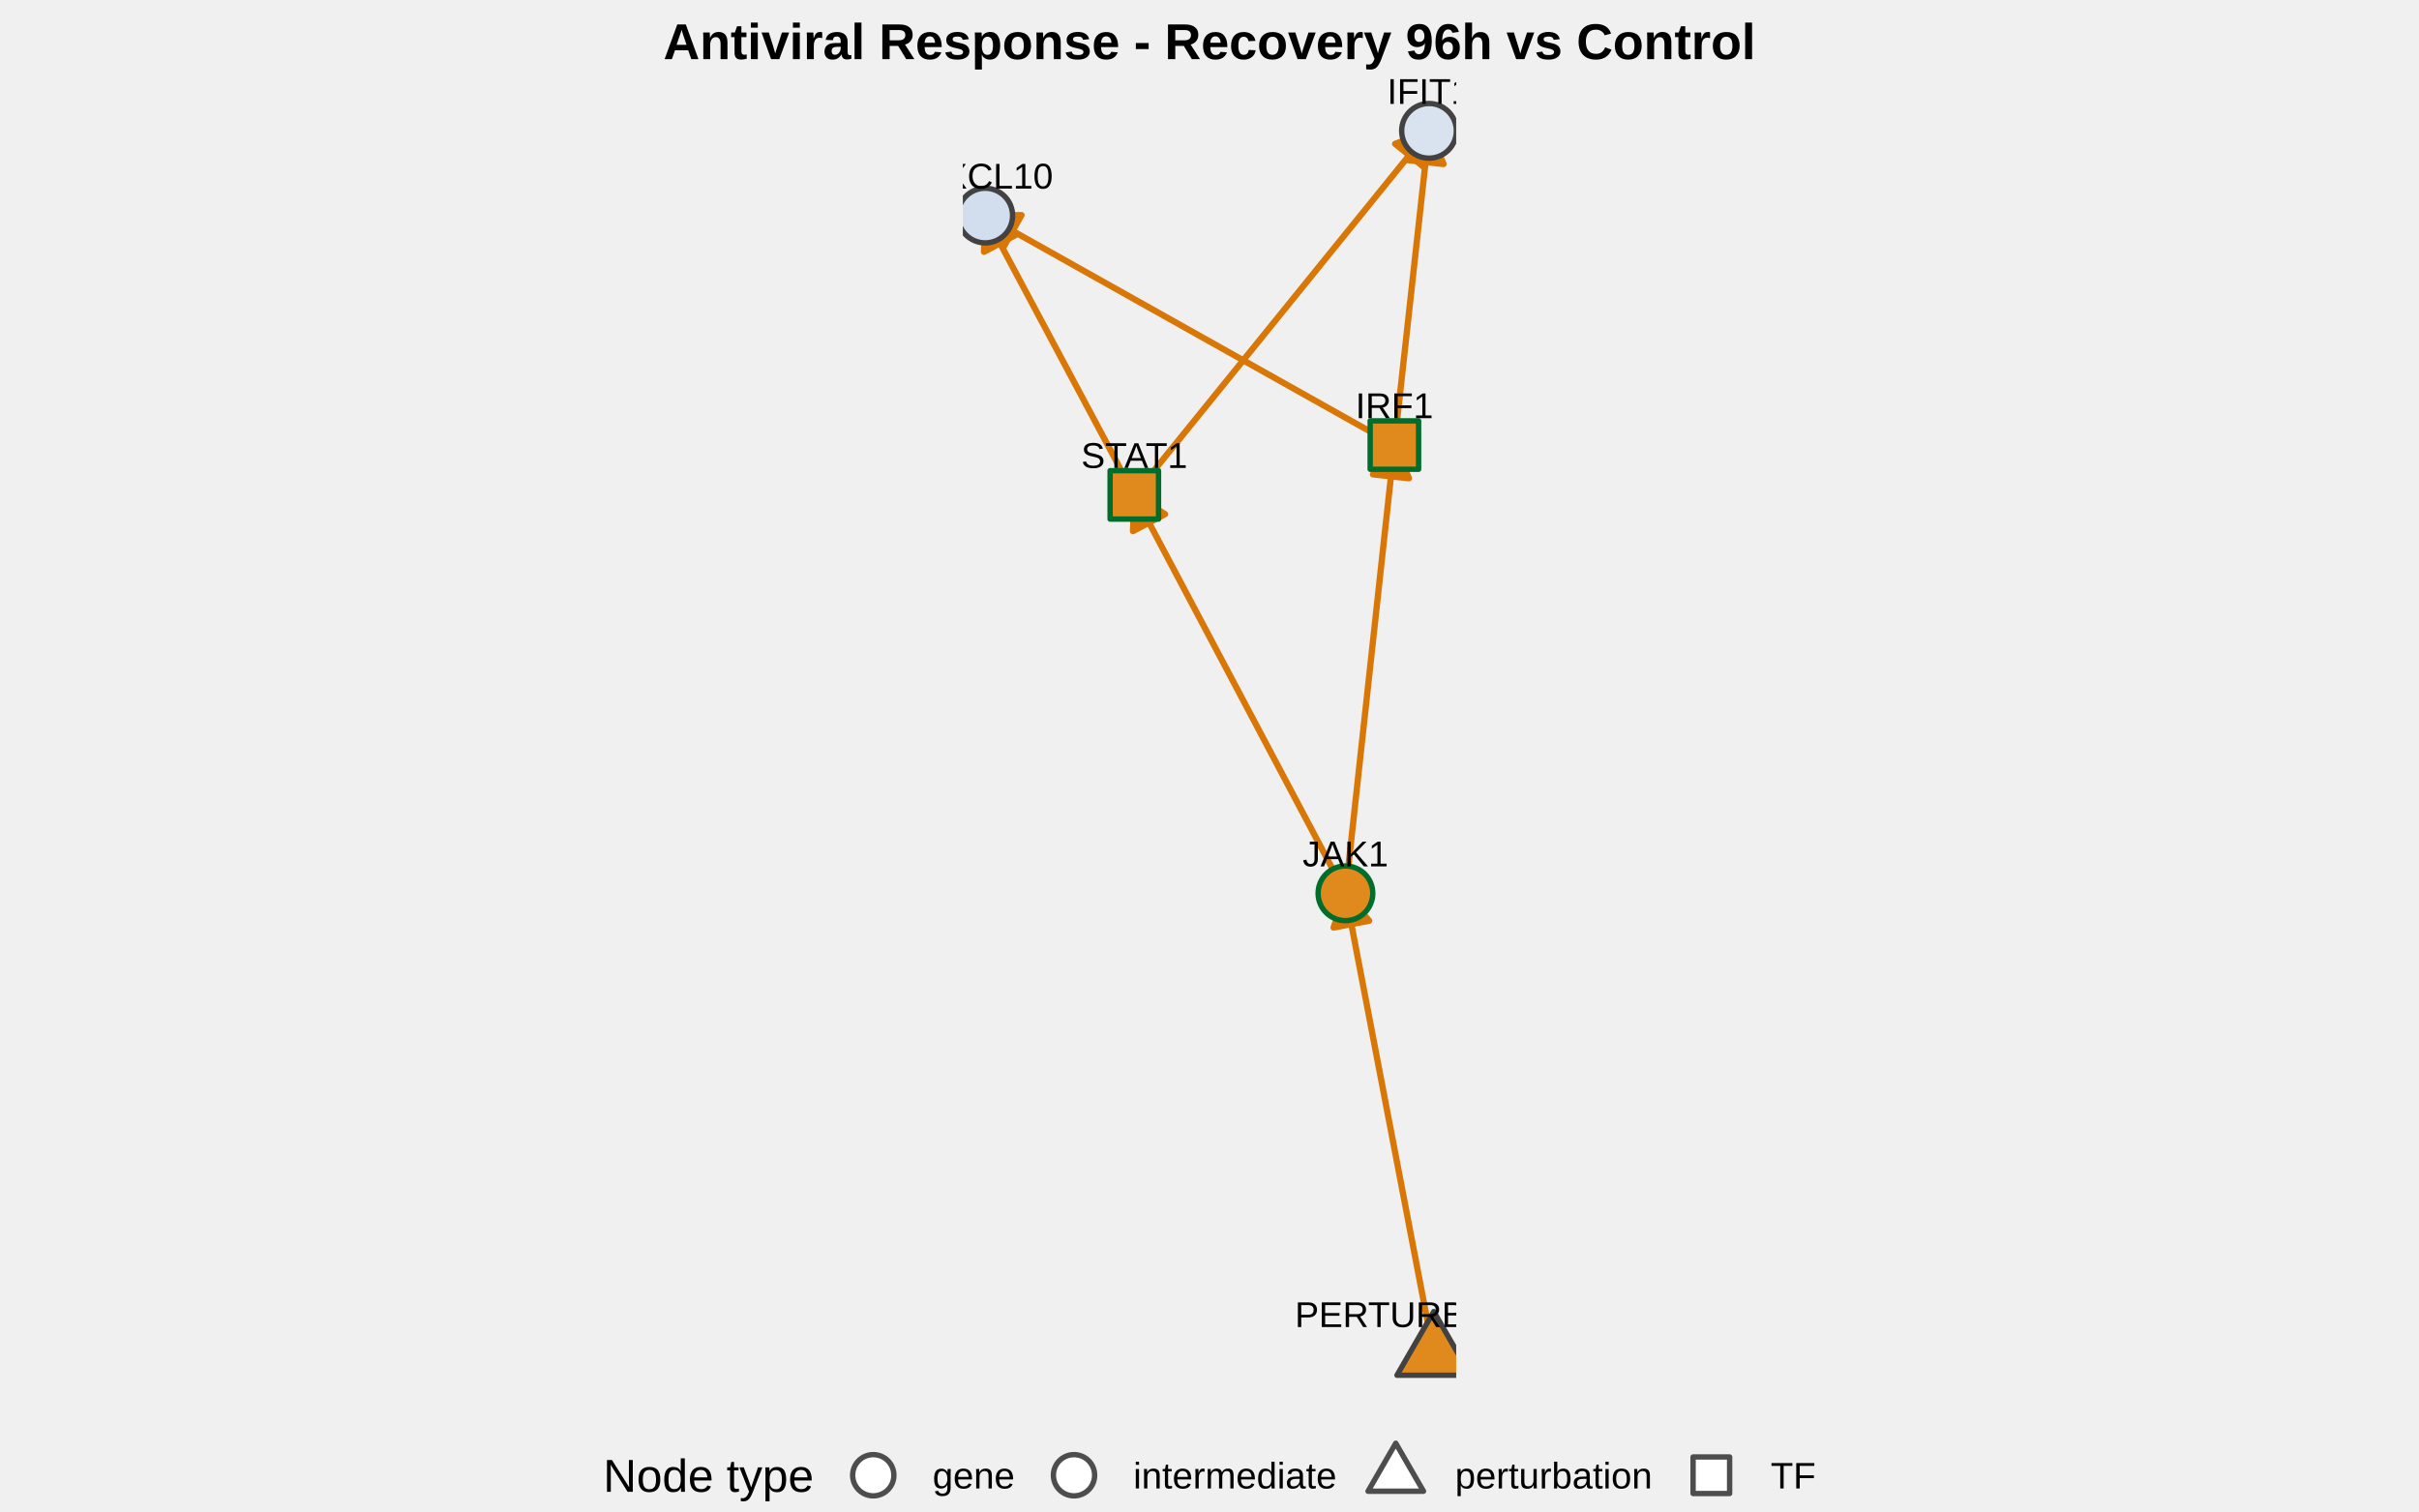
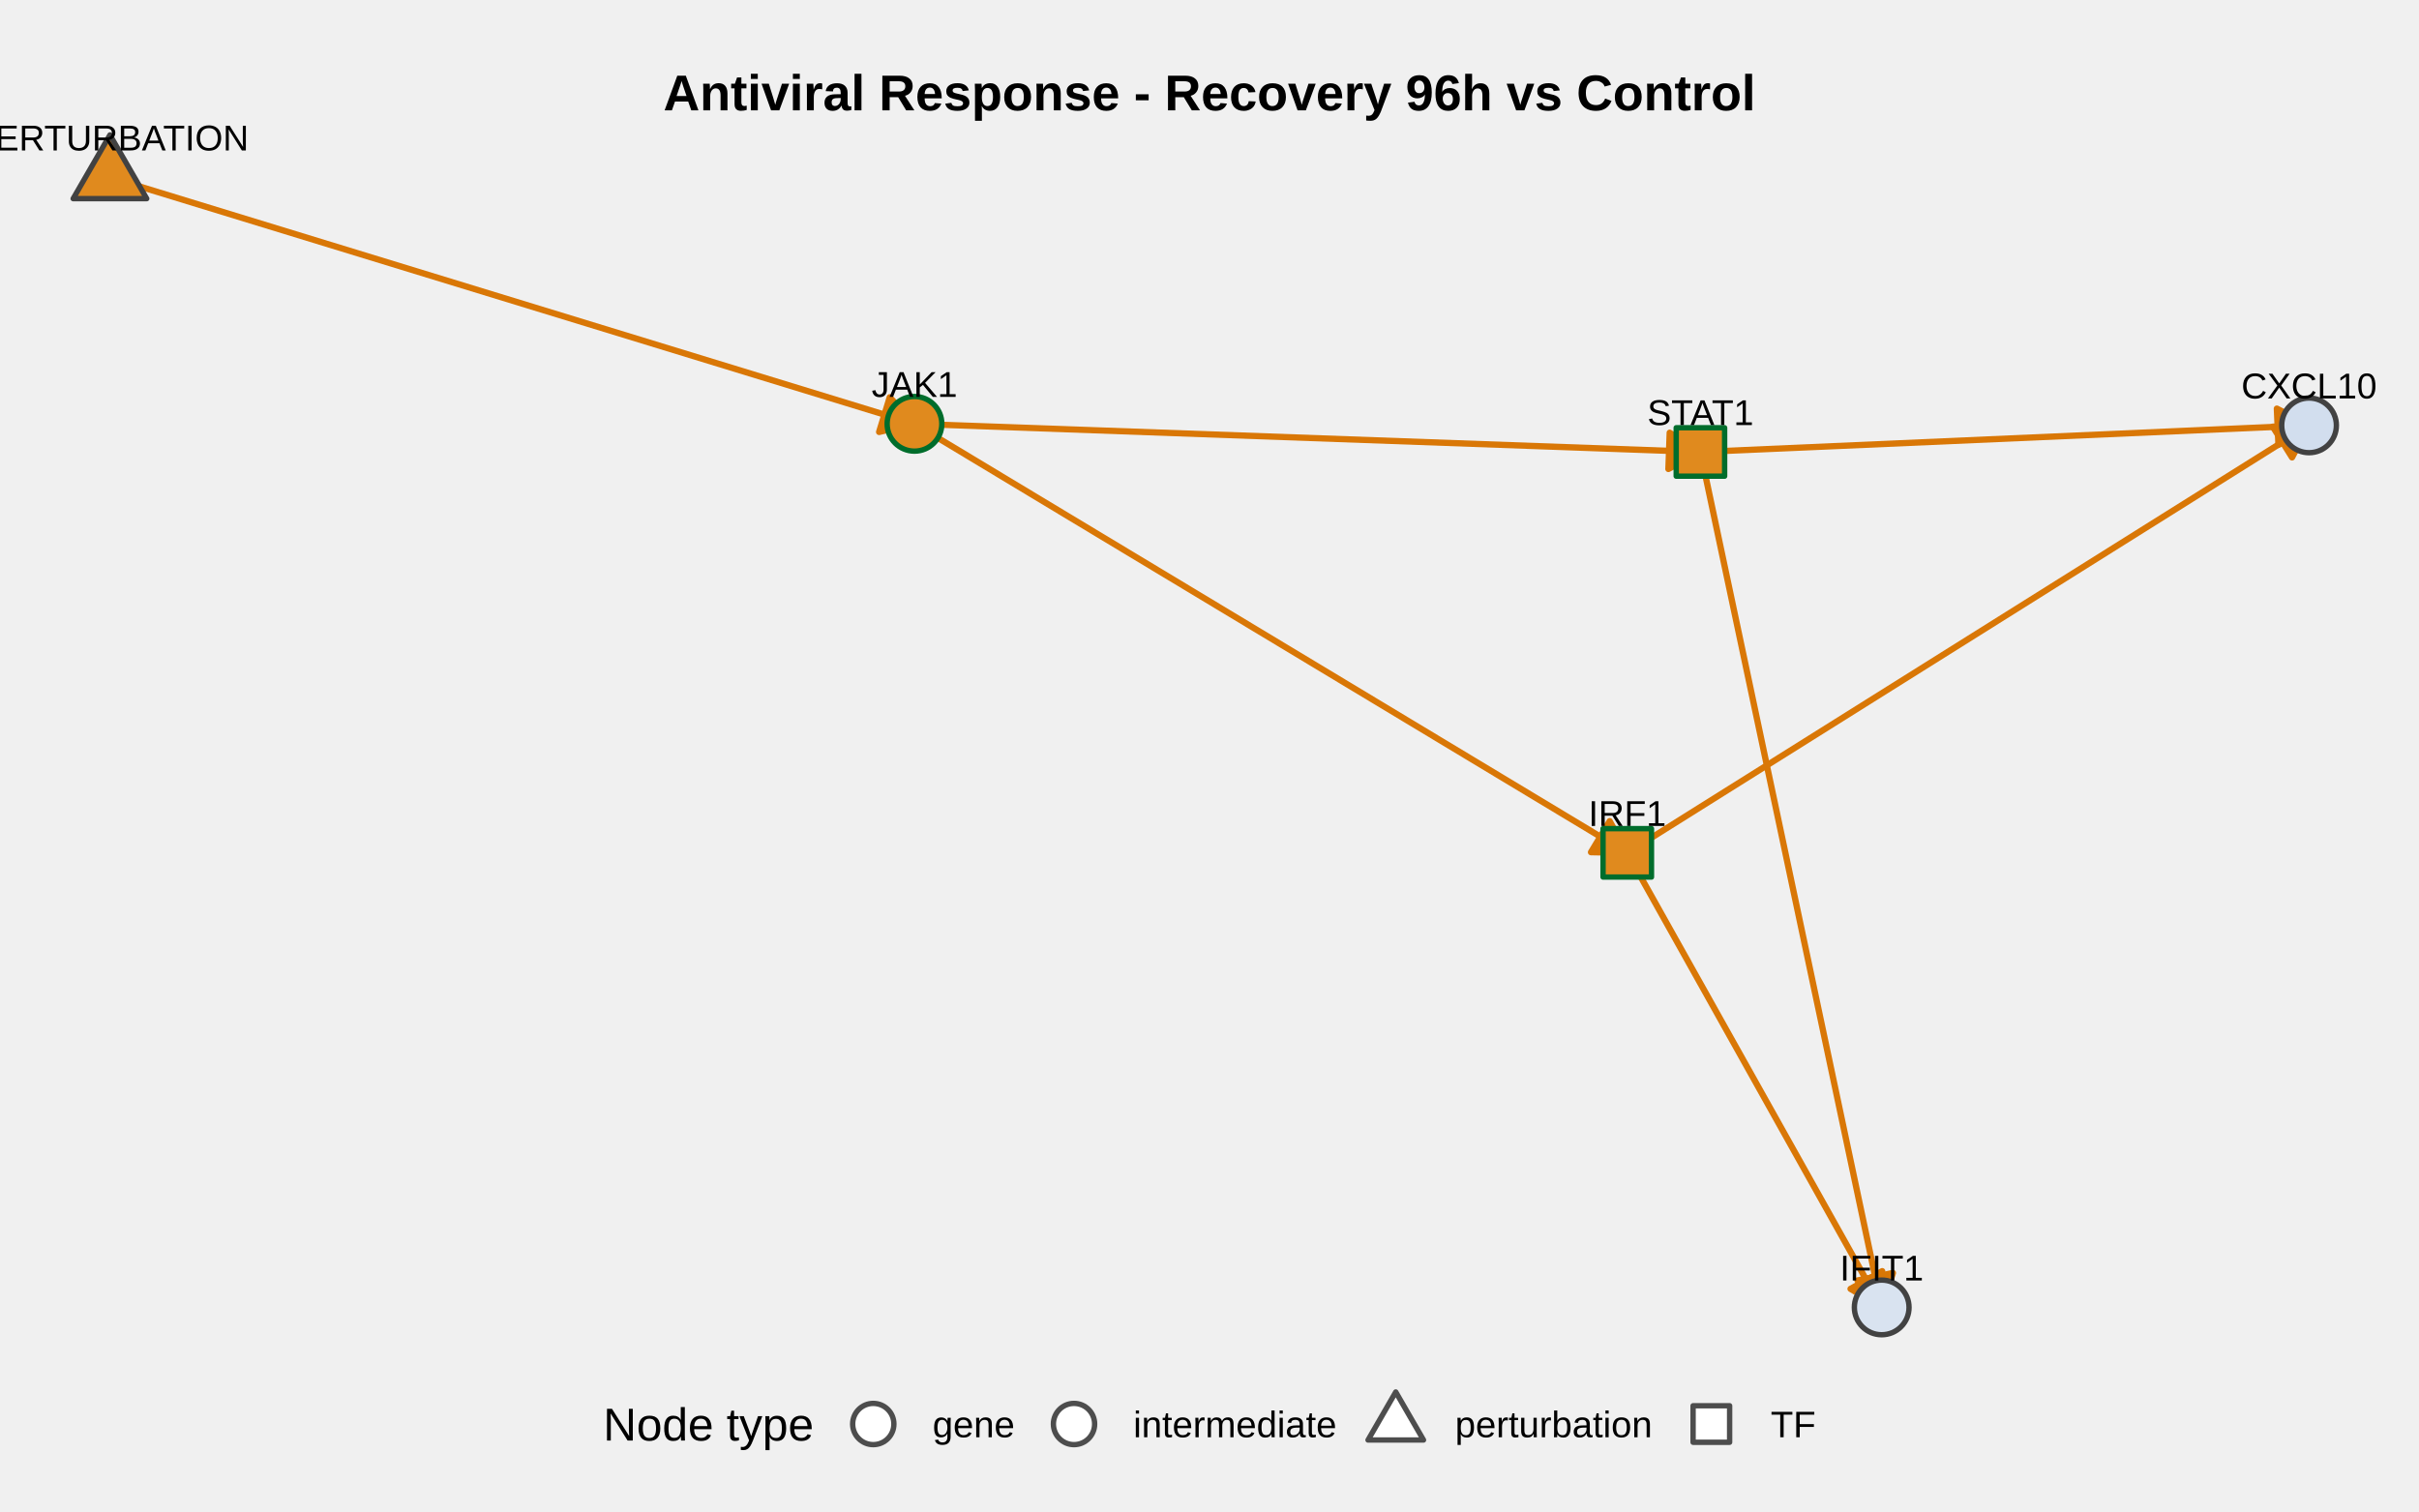
<svg xmlns="http://www.w3.org/2000/svg" width="576.00pt" height="360.00pt" viewBox="0 0 576.00 360.00">
  <g class="svglite">
    <defs>
      <style type="text/css">
    .svglite line, .svglite polyline, .svglite polygon, .svglite path, .svglite rect, .svglite circle {
      fill: none;
      stroke: #000000;
      stroke-linecap: round;
      stroke-linejoin: round;
      stroke-miterlimit: 10.00;
    }
    .svglite text {
      white-space: pre;
    }
    .svglite g.glyphgroup path {
      fill: inherit;
      stroke: none;
    }
  </style>
    </defs>
    <rect width="100%" height="100%" style="stroke: none; fill: none;" />
    <defs>
      <clipPath id="cpMC4wMHw1NzYuMDB8MC4wMHwzNjAuMDA=">
        <rect x="0.00" y="0.00" width="576.00" height="360.00" />
      </clipPath>
    </defs>
    <g clip-path="url(#cpMC4wMHw1NzYuMDB8MC4wMHwzNjAuMDA=)">
</g>
    <defs>
-       <clipPath id="cpMjI5LjI2fDM0Ni43NHwwLjAwfDM2MC4wMA==">
-         <rect x="229.26" y="0.00" width="117.48" height="360.00" />
+       <clipPath id="cpMC4wMHw1NzYuMDB8MTIuMjB8MzQ3Ljgw">
+         <rect x="0.00" y="12.20" width="576.00" height="335.60" />
      </clipPath>
    </defs>
-     <g clip-path="url(#cpMjI5LjI2fDM0Ni43NHwwLjAwfDM2MC4wMA==)">
-       <rect x="229.26" y="0.00" width="117.48" height="360.00" style="stroke-width: 0.00; stroke: none;" />
+     <g clip-path="url(#cpMC4wMHw1NzYuMDB8MTIuMjB8MzQ3Ljgw)">
+       <rect x="0.00" y="12.20" width="576.00" height="335.60" style="stroke-width: 0.00; stroke: none;" />
    </g>
    <g clip-path="url(#cpMC4wMHw1NzYuMDB8MC4wMHwzNjAuMDA=)">
</g>
    <defs>
-       <clipPath id="cpMjI5LjI2fDM0Ni43NHwxNi42MHwzMzcuMDU=">
-         <rect x="229.26" y="16.60" width="117.48" height="320.45" />
+       <clipPath id="cpMC4wMHw1NzYuMDB8MjguODB8MzI0Ljg1">
+         <rect x="0" y="28.80" width="576.00" height="296.06" />
      </clipPath>
    </defs>
-     <g clip-path="url(#cpMjI5LjI2fDM0Ni43NHwxNi42MHwzMzcuMDU=)">
-       <line x1="320.37" y1="212.76" x2="270.09" y2="117.86" style="stroke-width: 1.49; stroke: #D97706;" />
-       <polygon points="277.41,122.45 270.09,117.86 269.78,126.50 " style="stroke-width: 1.49; stroke: #D97706; fill: #D97706;" />
-       <line x1="320.37" y1="212.76" x2="332.02" y2="106.01" style="stroke-width: 1.49; stroke: #D97706;" />
-       <polygon points="335.50,113.91 332.02,106.01 326.92,112.98 " style="stroke-width: 1.49; stroke: #D97706; fill: #D97706;" />
-       <line x1="341.40" y1="322.48" x2="320.37" y2="212.76" style="stroke-width: 1.49; stroke: #D97706;" />
-       <polygon points="326.02,219.29 320.37,212.76 317.54,220.92 " style="stroke-width: 1.49; stroke: #D97706; fill: #D97706;" />
-       <line x1="270.09" y1="117.86" x2="340.27" y2="31.16" style="stroke-width: 1.49; stroke: #D97706;" />
-       <polygon points="338.92,39.70 340.27,31.16 332.20,34.26 " style="stroke-width: 1.49; stroke: #D97706; fill: #D97706;" />
-       <line x1="270.09" y1="117.86" x2="234.60" y2="51.34" style="stroke-width: 1.49; stroke: #D97706;" />
-       <polygon points="241.93,55.91 234.60,51.34 234.31,59.98 " style="stroke-width: 1.49; stroke: #D97706; fill: #D97706;" />
-       <line x1="332.02" y1="106.01" x2="340.27" y2="31.16" style="stroke-width: 1.49; stroke: #D97706;" />
-       <polygon points="343.74,39.07 340.27,31.16 335.16,38.13 " style="stroke-width: 1.49; stroke: #D97706; fill: #D97706;" />
-       <line x1="332.02" y1="106.01" x2="234.60" y2="51.34" style="stroke-width: 1.49; stroke: #D97706;" />
-       <polygon points="243.24,51.23 234.60,51.34 239.01,58.77 " style="stroke-width: 1.49; stroke: #D97706; fill: #D97706;" />
-       <circle cx="234.60" cy="51.34" r="6.51" style="stroke-width: 1.28; stroke: #424242; fill: #D2DEEE;" />
-       <circle cx="340.27" cy="31.16" r="6.51" style="stroke-width: 1.28; stroke: #424242; fill: #D9E3F0;" />
-       <rect x="326.26" y="100.24" width="11.53" height="11.53" style="stroke-width: 1.28; stroke: #006D2C; fill: #E08A1E;" />
-       <circle cx="320.37" cy="212.76" r="6.51" style="stroke-width: 1.28; stroke: #006D2C; fill: #E08A1E;" />
-       <polygon points="341.40,312.37 350.16,327.54 332.64,327.54 " style="stroke-width: 1.28; stroke: #424242; fill: #E08A1E;" />
-       <rect x="264.33" y="112.10" width="11.53" height="11.53" style="stroke-width: 1.28; stroke: #006D2C; fill: #E08A1E;" />
-       <text x="234.60" y="44.92" text-anchor="middle" style="font-size: 8.54px; font-family: &quot;Arial&quot;;" textLength="32.25px" lengthAdjust="spacingAndGlyphs">CXCL10</text>
-       <text x="340.27" y="24.74" text-anchor="middle" style="font-size: 8.54px; font-family: &quot;Arial&quot;;" textLength="19.94px" lengthAdjust="spacingAndGlyphs">IFIT1</text>
-       <text x="332.02" y="99.59" text-anchor="middle" style="font-size: 8.54px; font-family: &quot;Arial&quot;;" textLength="18.50px" lengthAdjust="spacingAndGlyphs">IRF1</text>
-       <text x="320.37" y="206.34" text-anchor="middle" style="font-size: 8.54px; font-family: &quot;Arial&quot;;" textLength="20.39px" lengthAdjust="spacingAndGlyphs">JAK1</text>
-       <text x="341.40" y="316.07" text-anchor="middle" style="font-size: 8.54px; font-family: &quot;Arial&quot;;" textLength="66.03px" lengthAdjust="spacingAndGlyphs">PERTURBATION</text>
-       <text x="270.09" y="111.45" text-anchor="middle" style="font-size: 8.54px; font-family: &quot;Arial&quot;;" textLength="25.28px" lengthAdjust="spacingAndGlyphs">STAT1</text>
+     <g clip-path="url(#cpMC4wMHw1NzYuMDB8MjguODB8MzI0Ljg1)">
+       <line x1="217.75" y1="100.94" x2="404.90" y2="107.65" style="stroke-width: 1.49; stroke: #D97706;" />
+       <polygon points="397.27,111.70 404.90,107.65 397.58,103.06 " style="stroke-width: 1.49; stroke: #D97706; fill: #D97706;" />
+       <line x1="217.75" y1="100.94" x2="387.48" y2="203.13" style="stroke-width: 1.49; stroke: #D97706;" />
+       <polygon points="378.84,202.97 387.48,203.13 383.29,195.57 " style="stroke-width: 1.49; stroke: #D97706; fill: #D97706;" />
+       <line x1="26.18" y1="42.25" x2="217.75" y2="100.94" style="stroke-width: 1.49; stroke: #D97706;" />
+       <polygon points="209.33,102.88 217.75,100.94 211.86,94.62 " style="stroke-width: 1.49; stroke: #D97706; fill: #D97706;" />
+       <line x1="404.90" y1="107.65" x2="448.06" y2="311.39" style="stroke-width: 1.49; stroke: #D97706;" />
+       <polygon points="442.29,304.97 448.06,311.39 450.74,303.18 " style="stroke-width: 1.49; stroke: #D97706; fill: #D97706;" />
+       <line x1="404.90" y1="107.65" x2="549.82" y2="101.31" style="stroke-width: 1.49; stroke: #D97706;" />
+       <polygon points="542.53,105.95 549.82,101.31 542.15,97.32 " style="stroke-width: 1.49; stroke: #D97706; fill: #D97706;" />
+       <line x1="387.48" y1="203.13" x2="448.06" y2="311.39" style="stroke-width: 1.49; stroke: #D97706;" />
+       <polygon points="440.64,306.97 448.06,311.39 448.18,302.75 " style="stroke-width: 1.49; stroke: #D97706; fill: #D97706;" />
+       <line x1="387.48" y1="203.13" x2="549.82" y2="101.31" style="stroke-width: 1.49; stroke: #D97706;" />
+       <polygon points="545.77,108.94 549.82,101.31 541.18,101.62 " style="stroke-width: 1.49; stroke: #D97706; fill: #D97706;" />
+       <circle cx="549.82" cy="101.31" r="6.51" style="stroke-width: 1.28; stroke: #424242; fill: #D2DEEE;" />
+       <circle cx="448.06" cy="311.39" r="6.51" style="stroke-width: 1.28; stroke: #424242; fill: #D9E3F0;" />
+       <rect x="381.71" y="197.36" width="11.53" height="11.53" style="stroke-width: 1.28; stroke: #006D2C; fill: #E08A1E;" />
+       <circle cx="217.75" cy="100.94" r="6.51" style="stroke-width: 1.28; stroke: #006D2C; fill: #E08A1E;" />
+       <polygon points="26.18,32.13 34.94,47.31 17.42,47.31 " style="stroke-width: 1.28; stroke: #424242; fill: #E08A1E;" />
+       <rect x="399.13" y="101.88" width="11.53" height="11.53" style="stroke-width: 1.28; stroke: #006D2C; fill: #E08A1E;" />
+       <text x="549.82" y="94.89" text-anchor="middle" style="font-size: 8.54px; font-family: &quot;Arial&quot;;" textLength="32.25px" lengthAdjust="spacingAndGlyphs">CXCL10</text>
+       <text x="448.06" y="304.98" text-anchor="middle" style="font-size: 8.54px; font-family: &quot;Arial&quot;;" textLength="19.94px" lengthAdjust="spacingAndGlyphs">IFIT1</text>
+       <text x="387.48" y="196.71" text-anchor="middle" style="font-size: 8.54px; font-family: &quot;Arial&quot;;" textLength="18.50px" lengthAdjust="spacingAndGlyphs">IRF1</text>
+       <text x="217.75" y="94.52" text-anchor="middle" style="font-size: 8.54px; font-family: &quot;Arial&quot;;" textLength="20.39px" lengthAdjust="spacingAndGlyphs">JAK1</text>
+       <text x="26.18" y="35.83" text-anchor="middle" style="font-size: 8.54px; font-family: &quot;Arial&quot;;" textLength="66.03px" lengthAdjust="spacingAndGlyphs">PERTURBATION</text>
+       <text x="404.90" y="101.23" text-anchor="middle" style="font-size: 8.54px; font-family: &quot;Arial&quot;;" textLength="25.28px" lengthAdjust="spacingAndGlyphs">STAT1</text>
    </g>
    <g clip-path="url(#cpMC4wMHw1NzYuMDB8MC4wMHwzNjAuMDA=)">
-       <text x="143.63" y="355.30" style="font-size: 11.00px; font-family: &quot;Arial&quot;;" textLength="50.19px" lengthAdjust="spacingAndGlyphs">Node type</text>
-       <circle cx="207.94" cy="351.36" r="4.91" style="stroke-width: 1.28; stroke: #4D4D4D; fill: #FFFFFF;" />
-       <circle cx="255.74" cy="351.36" r="4.91" style="stroke-width: 1.28; stroke: #4D4D4D; fill: #FFFFFF;" />
-       <polygon points="332.35,343.73 338.96,355.17 325.75,355.17 " style="stroke-width: 1.28; stroke: #4D4D4D; fill: #FFFFFF;" />
-       <rect x="403.15" y="347.01" width="8.70" height="8.70" style="stroke-width: 1.28; stroke: #4D4D4D; fill: #FFFFFF;" />
-       <text x="222.06" y="354.51" style="font-size: 8.80px; font-family: &quot;Arial&quot;;" textLength="19.56px" lengthAdjust="spacingAndGlyphs">gene</text>
-       <text x="269.86" y="354.51" style="font-size: 8.80px; font-family: &quot;Arial&quot;;" textLength="48.38px" lengthAdjust="spacingAndGlyphs">intermediate</text>
-       <text x="346.47" y="354.51" style="font-size: 8.80px; font-family: &quot;Arial&quot;;" textLength="46.91px" lengthAdjust="spacingAndGlyphs">perturbation</text>
-       <text x="421.62" y="354.51" style="font-size: 8.80px; font-family: &quot;Arial&quot;;" textLength="10.75px" lengthAdjust="spacingAndGlyphs">TF</text>
-       <text x="288.00" y="14.08" text-anchor="middle" style="font-size: 12.00px; font-weight: bold; font-family: &quot;Arial&quot;;" textLength="260.02px" lengthAdjust="spacingAndGlyphs">Antiviral Response - Recovery 96h vs Control</text>
+       <text x="143.63" y="343.10" style="font-size: 11.00px; font-family: &quot;Arial&quot;;" textLength="50.19px" lengthAdjust="spacingAndGlyphs">Node type</text>
+       <circle cx="207.94" cy="339.16" r="4.91" style="stroke-width: 1.28; stroke: #4D4D4D; fill: #FFFFFF;" />
+       <circle cx="255.74" cy="339.16" r="4.91" style="stroke-width: 1.28; stroke: #4D4D4D; fill: #FFFFFF;" />
+       <polygon points="332.35,331.53 338.96,342.97 325.75,342.97 " style="stroke-width: 1.28; stroke: #4D4D4D; fill: #FFFFFF;" />
+       <rect x="403.15" y="334.81" width="8.70" height="8.70" style="stroke-width: 1.28; stroke: #4D4D4D; fill: #FFFFFF;" />
+       <text x="222.06" y="342.31" style="font-size: 8.80px; font-family: &quot;Arial&quot;;" textLength="19.56px" lengthAdjust="spacingAndGlyphs">gene</text>
+       <text x="269.86" y="342.31" style="font-size: 8.80px; font-family: &quot;Arial&quot;;" textLength="48.38px" lengthAdjust="spacingAndGlyphs">intermediate</text>
+       <text x="346.47" y="342.31" style="font-size: 8.80px; font-family: &quot;Arial&quot;;" textLength="46.91px" lengthAdjust="spacingAndGlyphs">perturbation</text>
+       <text x="421.62" y="342.31" style="font-size: 8.80px; font-family: &quot;Arial&quot;;" textLength="10.75px" lengthAdjust="spacingAndGlyphs">TF</text>
+       <text x="288.00" y="26.28" text-anchor="middle" style="font-size: 12.00px; font-weight: bold; font-family: &quot;Arial&quot;;" textLength="260.02px" lengthAdjust="spacingAndGlyphs">Antiviral Response - Recovery 96h vs Control</text>
    </g>
  </g>
</svg>
